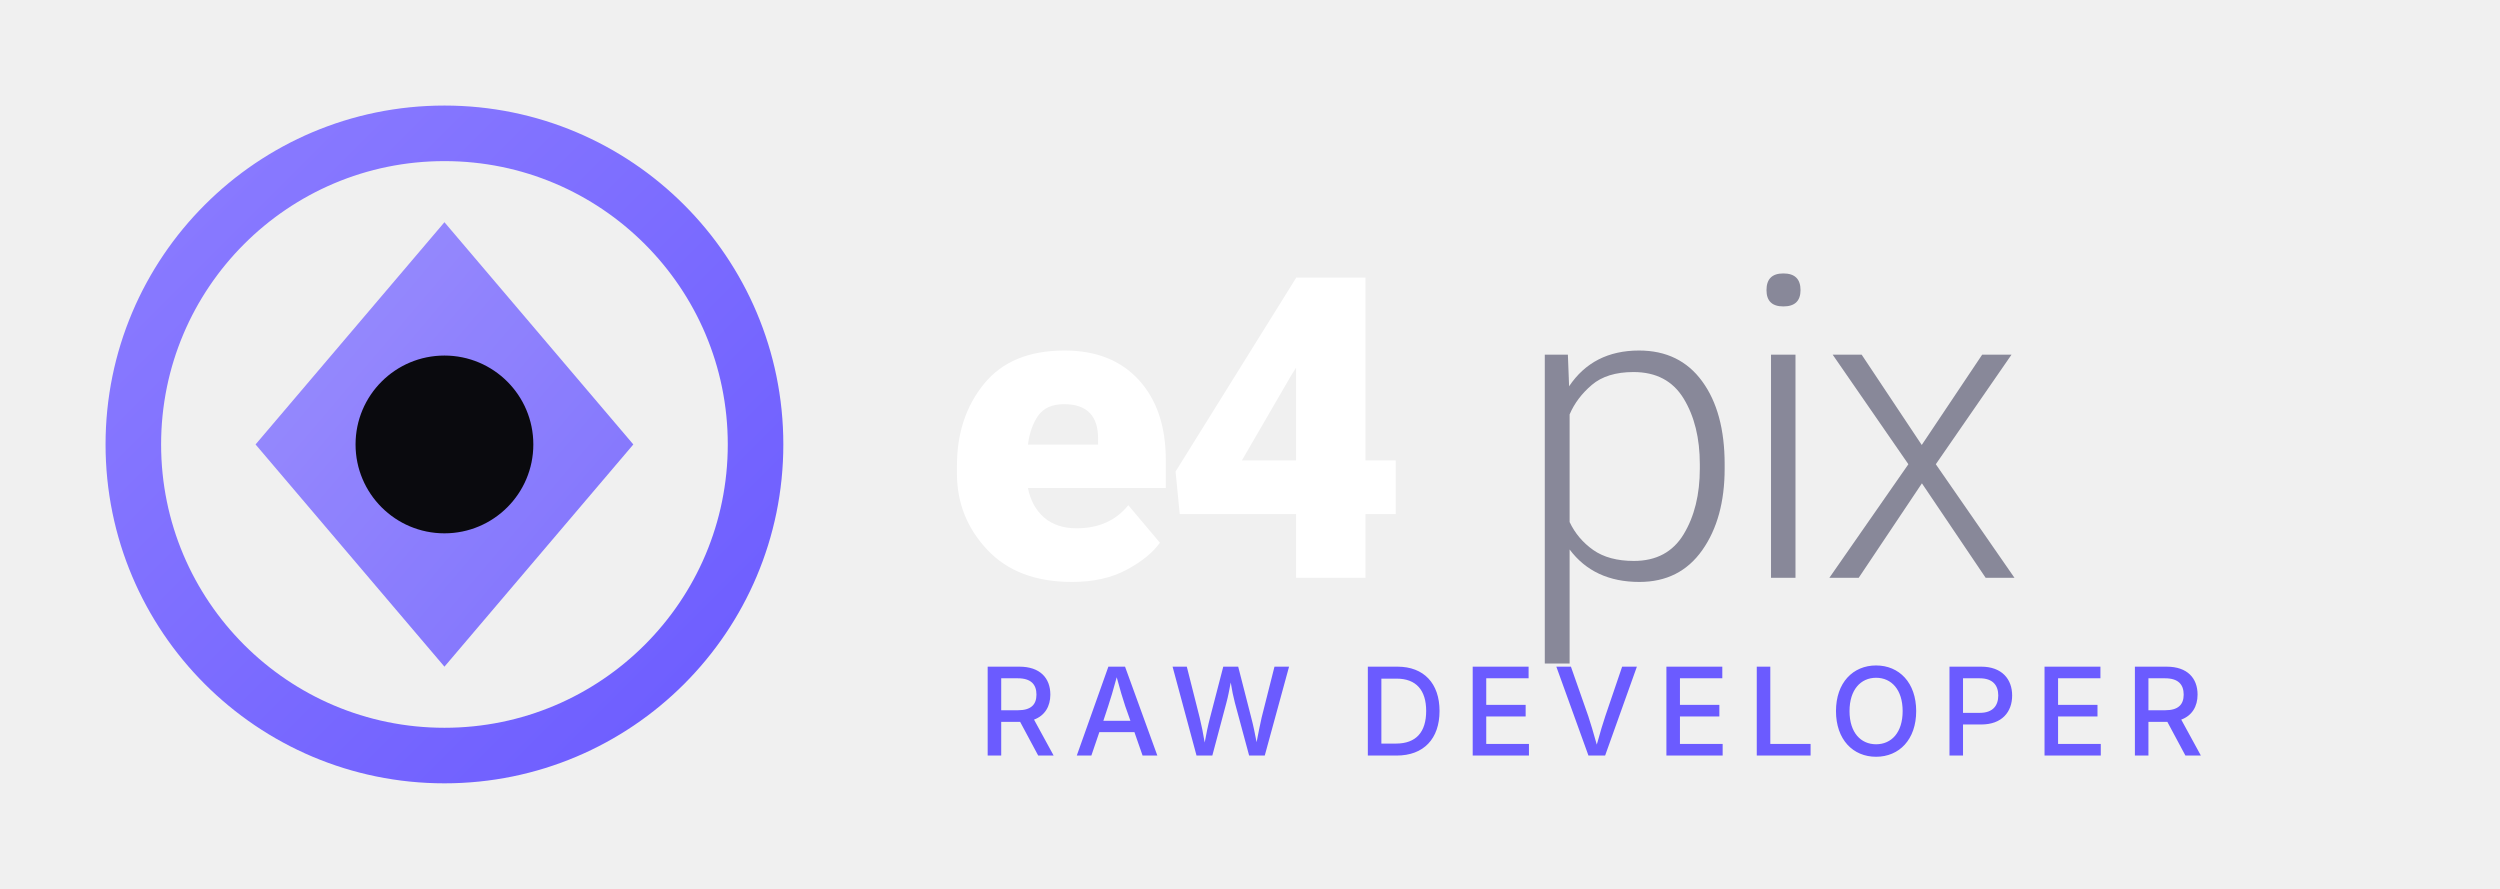
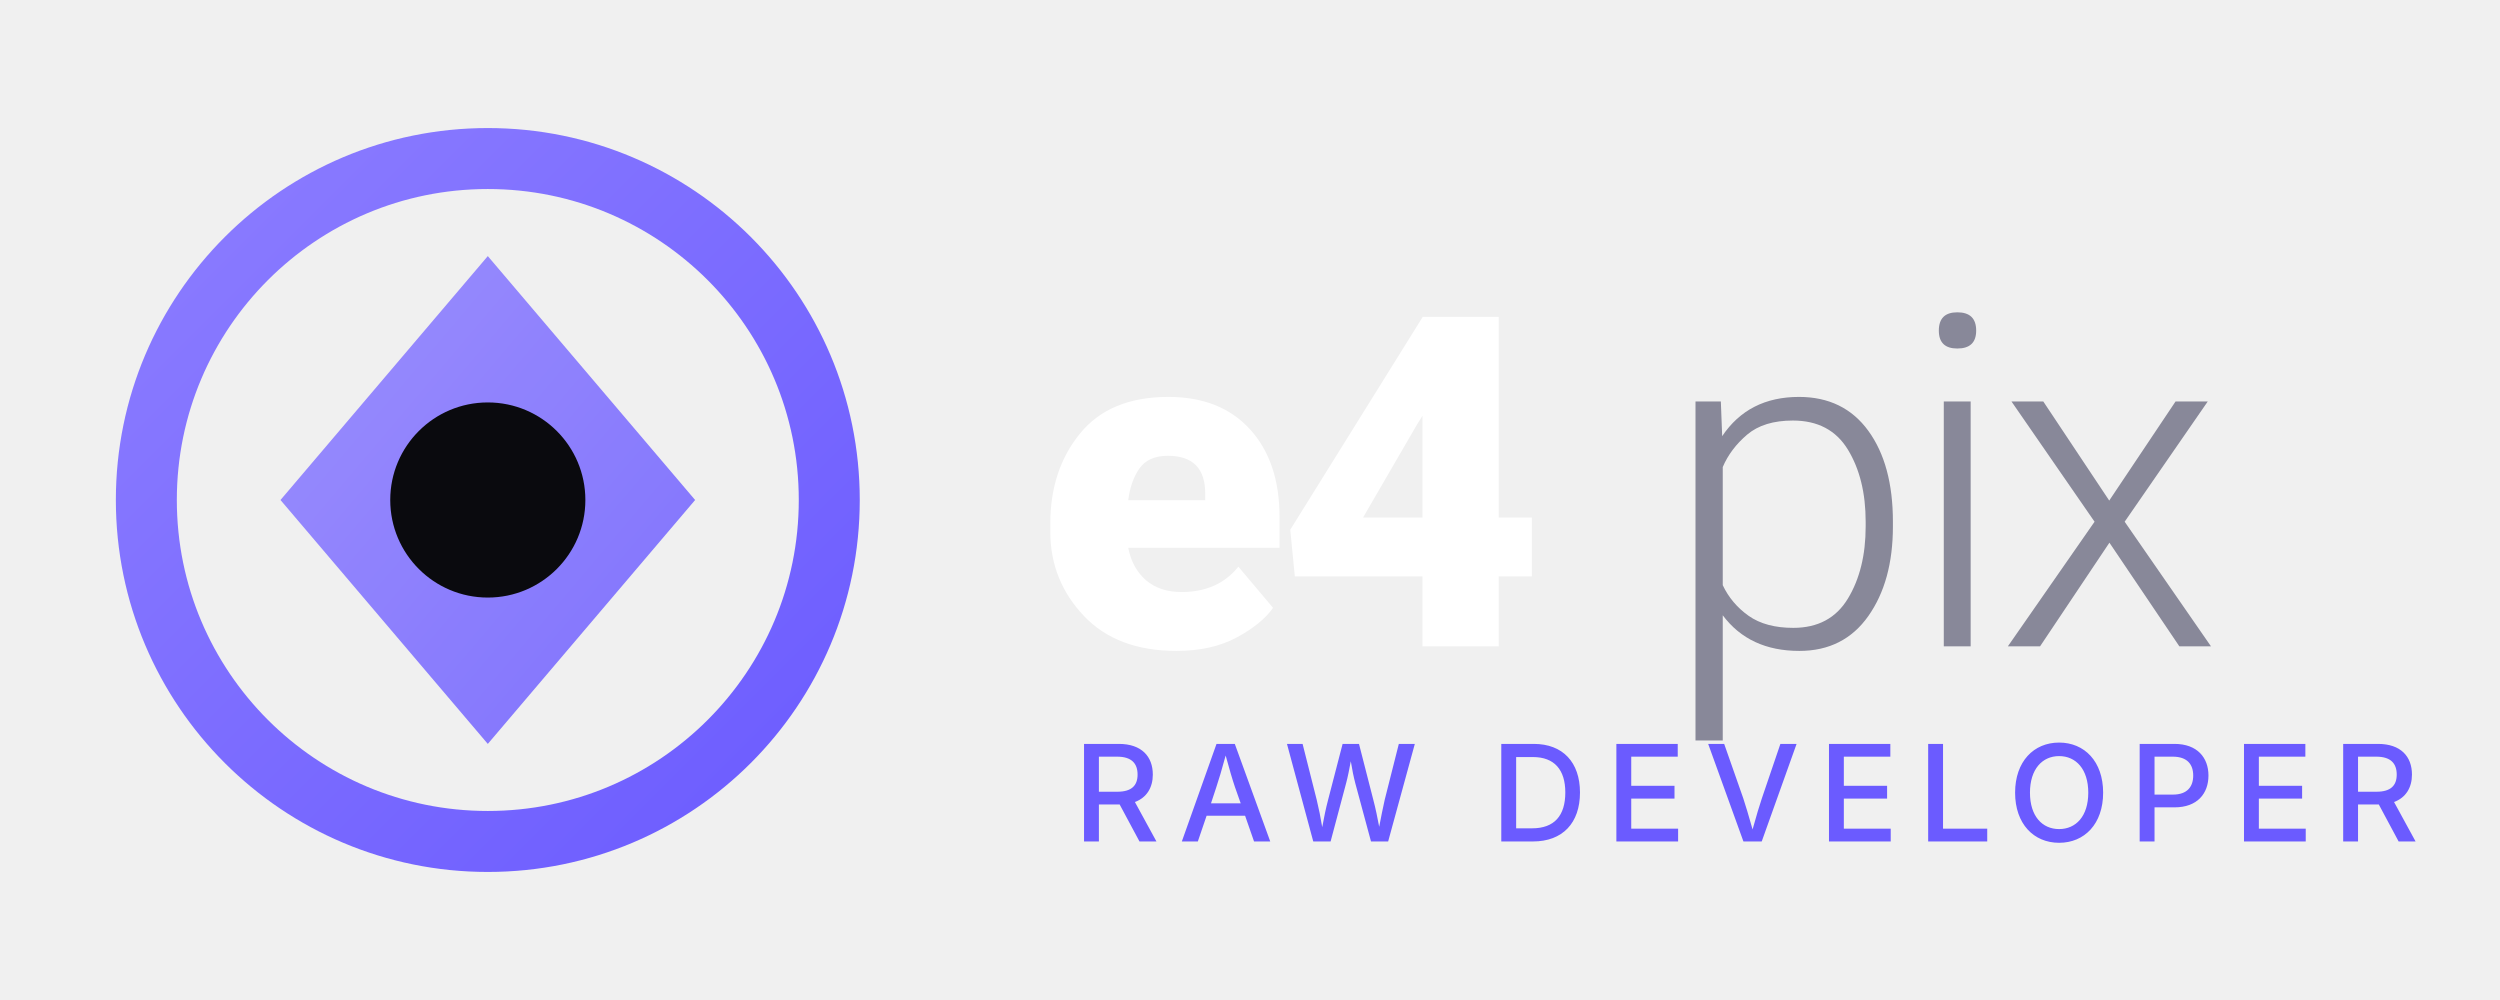
- <svg xmlns="http://www.w3.org/2000/svg" viewBox="0 0 225 80" width="225" height="80">
+ <svg xmlns="http://www.w3.org/2000/svg" viewBox="0 0 205 80" width="200" height="80">
  <defs>
    <linearGradient id="primaryGrad" x1="0%" y1="0%" x2="100%" y2="100%">
      <stop offset="0%" stop-color="#8C7DFF" />
      <stop offset="100%" stop-color="#6B5BFF" />
    </linearGradient>
  </defs>
  <g transform="translate(10, 10)">
    <circle cx="30" cy="30" r="28" fill="none" stroke="url(#primaryGrad)" stroke-width="5" />
    <polygon points="30,10 47,30 30,50 13,30" fill="url(#primaryGrad)" opacity="0.85" />
    <circle cx="30" cy="30" r="8" fill="#0A0A0E" />
  </g>
  <text x="85" y="52" font-family="system-ui, -apple-system, 'Segoe UI', Roboto, sans-serif" font-size="38" letter-spacing="-1">
    <tspan font-weight="800" fill="#FFFFFF">e4</tspan>
    <tspan font-weight="300" fill="#888899">pix</tspan>
  </text>
  <text x="88" y="68" font-family="system-ui, -apple-system, 'Segoe UI', sans-serif" font-size="11" font-weight="500" letter-spacing="1.5" fill="#6B5BFF">
    RAW DEVELOPER
  </text>
</svg>
